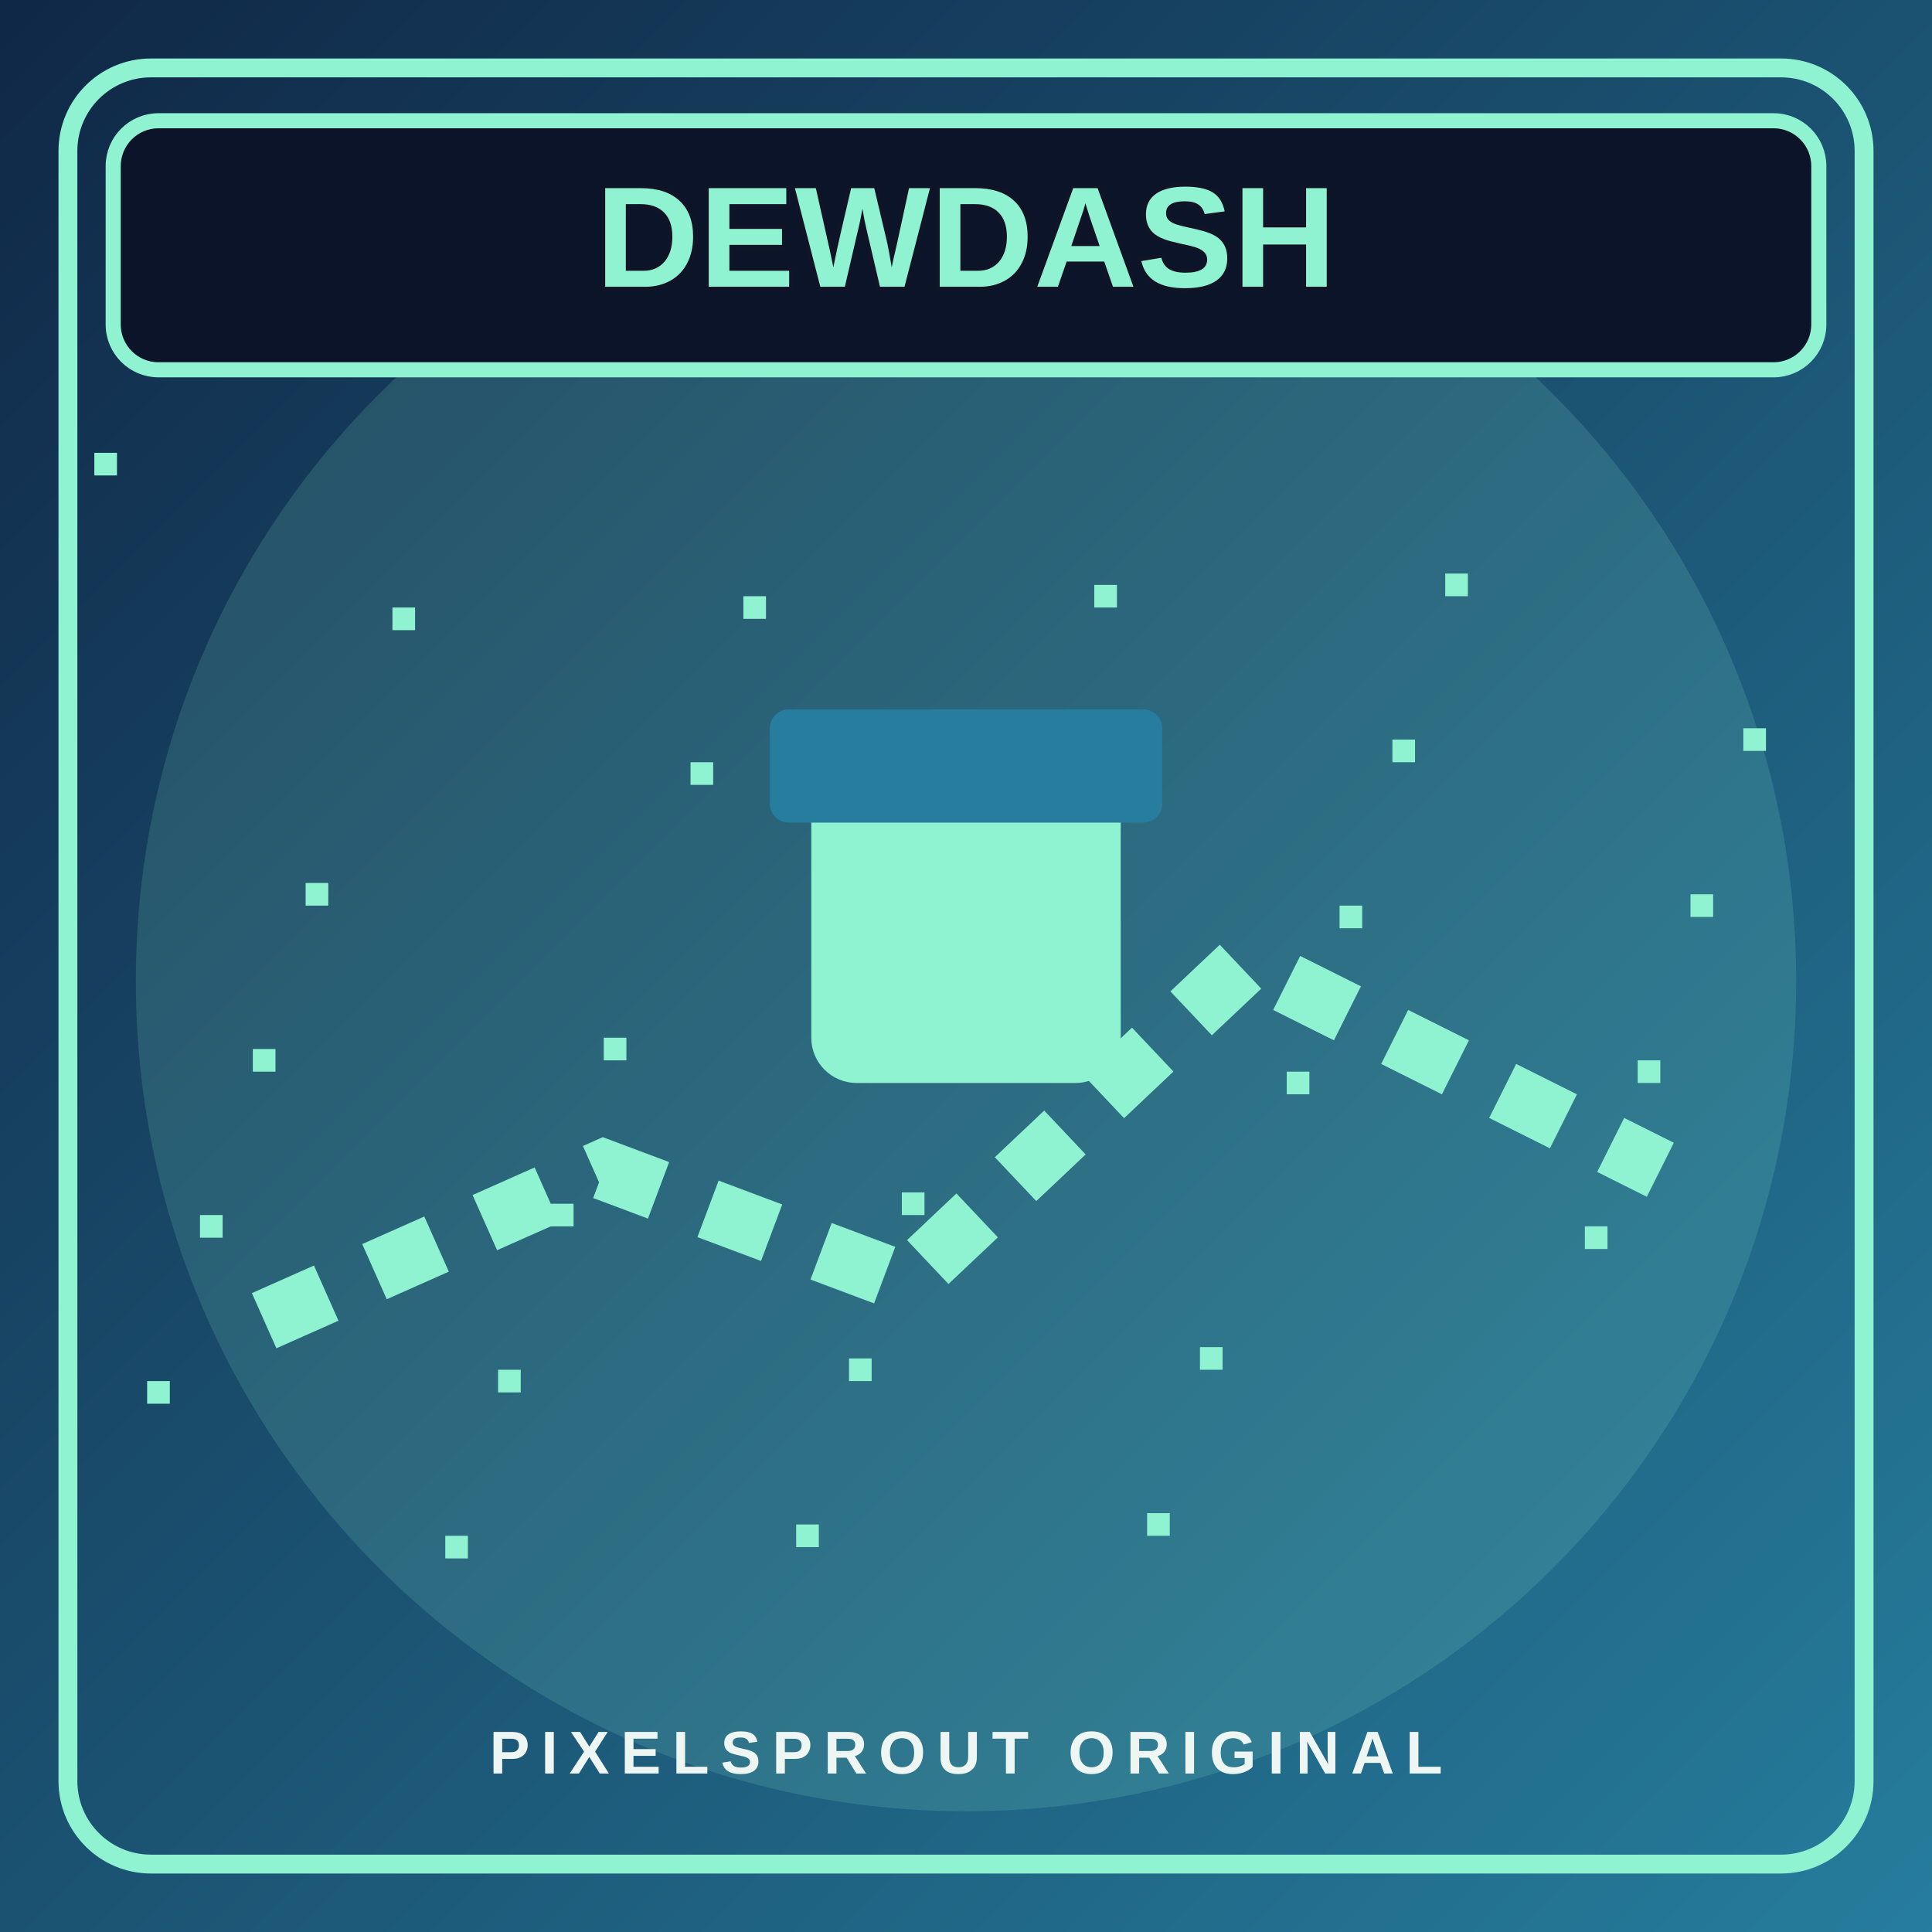
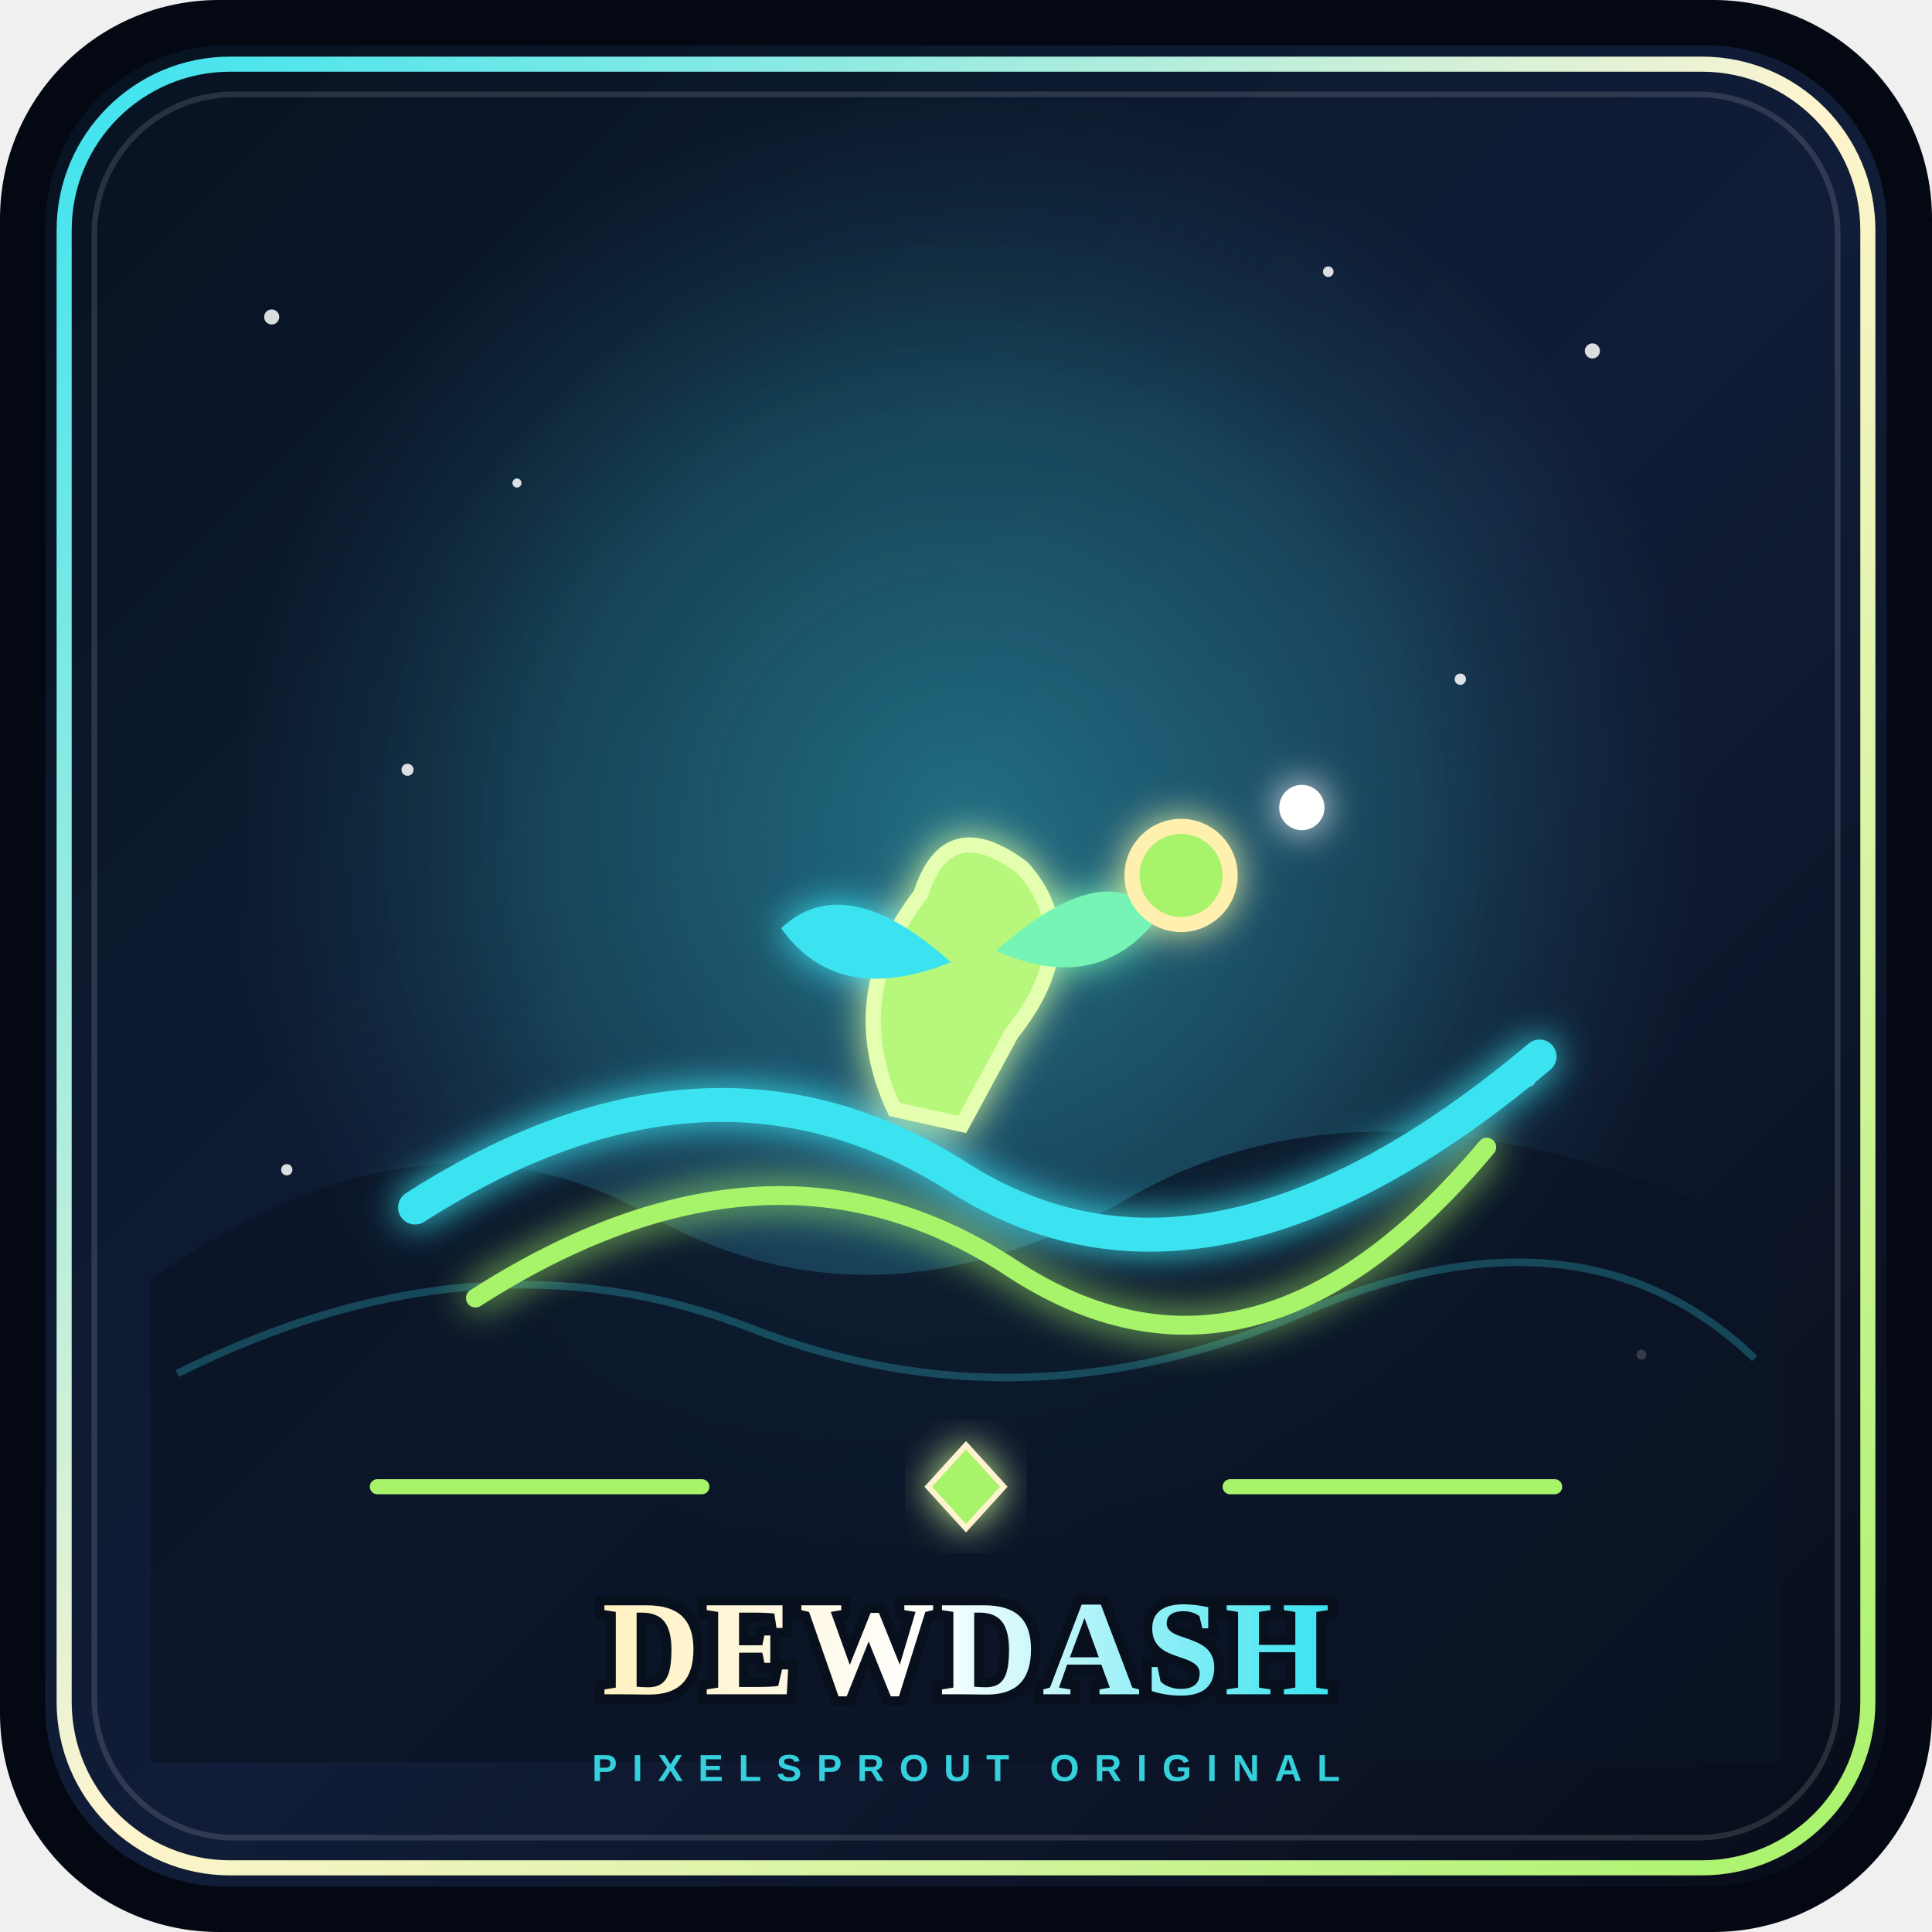
- <svg xmlns="http://www.w3.org/2000/svg" width="320" height="320" viewBox="0 0 512 512">
+ <svg xmlns="http://www.w3.org/2000/svg" width="512" height="512" viewBox="0 0 512 512" role="img" aria-labelledby="logoTitle logoDesc">
  <defs>
-     <linearGradient id="b" x2="1" y2="1">
-       <stop stop-color="#102746" />
-       <stop offset="1" stop-color="#267d9d" />
+     <linearGradient id="bg" x1="0" y1="0" x2="1" y2="1">
+       <stop offset="0" stop-color="#071321" />
+       <stop offset=".52" stop-color="#111D38" />
+       <stop offset="1" stop-color="#080D1A" />
+     </linearGradient>
+     <radialGradient id="halo">
+       <stop offset="0" stop-color="#3BE3F0" stop-opacity=".38" />
+       <stop offset="1" stop-color="#3BE3F0" stop-opacity="0" />
+     </radialGradient>
+     <linearGradient id="rim" x1="0" y1="0" x2="1" y2="1">
+       <stop offset="0" stop-color="#3BE3F0" />
+       <stop offset=".5" stop-color="#FFF4CF" />
+       <stop offset="1" stop-color="#A7F36A" />
+     </linearGradient>
+     <filter id="glow" x="-30%" y="-30%" width="160%" height="160%">
+       <feGaussianBlur stdDeviation="5" result="blur" />
+       <feMerge>
+         <feMergeNode in="blur" />
+         <feMergeNode in="SourceGraphic" />
+       </feMerge>
+     </filter>
+     <filter id="soft">
+       <feGaussianBlur stdDeviation="14" />
+     </filter>
+     <linearGradient id="titleGrad" x1="0" y1="0" x2="1" y2="0">
+       <stop offset="0" stop-color="#FFF1C0" />
+       <stop offset=".45" stop-color="#FFFFFF" />
+       <stop offset="1" stop-color="#3BE3F0" />
    </linearGradient>
  </defs>
-   <rect width="512" height="512" fill="url(#b)" />
-   <circle cx="256" cy="260" r="220" fill="#8ff3d1" opacity=".15" />
-   <rect x="25" y="120" width="6" height="6" fill="#8ff3d1" />
-   <rect x="104" y="161" width="6" height="6" fill="#8ff3d1" />
-   <rect x="183" y="202" width="6" height="6" fill="#8ff3d1" />
-   <rect x="262" y="243" width="6" height="6" fill="#8ff3d1" />
-   <rect x="341" y="284" width="6" height="6" fill="#8ff3d1" />
-   <rect x="420" y="325" width="6" height="6" fill="#8ff3d1" />
-   <rect x="39" y="366" width="6" height="6" fill="#8ff3d1" />
-   <rect x="118" y="407" width="6" height="6" fill="#8ff3d1" />
-   <rect x="197" y="158" width="6" height="6" fill="#8ff3d1" />
-   <rect x="276" y="199" width="6" height="6" fill="#8ff3d1" />
-   <rect x="355" y="240" width="6" height="6" fill="#8ff3d1" />
-   <rect x="434" y="281" width="6" height="6" fill="#8ff3d1" />
-   <rect x="53" y="322" width="6" height="6" fill="#8ff3d1" />
-   <rect x="132" y="363" width="6" height="6" fill="#8ff3d1" />
-   <rect x="211" y="404" width="6" height="6" fill="#8ff3d1" />
-   <rect x="290" y="155" width="6" height="6" fill="#8ff3d1" />
-   <rect x="369" y="196" width="6" height="6" fill="#8ff3d1" />
-   <rect x="448" y="237" width="6" height="6" fill="#8ff3d1" />
-   <rect x="67" y="278" width="6" height="6" fill="#8ff3d1" />
-   <rect x="146" y="319" width="6" height="6" fill="#8ff3d1" />
-   <rect x="225" y="360" width="6" height="6" fill="#8ff3d1" />
-   <rect x="304" y="401" width="6" height="6" fill="#8ff3d1" />
-   <rect x="383" y="152" width="6" height="6" fill="#8ff3d1" />
-   <rect x="462" y="193" width="6" height="6" fill="#8ff3d1" />
-   <rect x="81" y="234" width="6" height="6" fill="#8ff3d1" />
-   <rect x="160" y="275" width="6" height="6" fill="#8ff3d1" />
-   <rect x="239" y="316" width="6" height="6" fill="#8ff3d1" />
-   <rect x="318" y="357" width="6" height="6" fill="#8ff3d1" />
-   <path d="M70 350L160 310L240 340L330 255L440 310" fill="none" stroke="#8ff3d1" stroke-width="16" stroke-dasharray="18 14" />
-   <rect x="215" y="205" width="82" height="82" rx="12" fill="#8ff3d1" />
-   <rect x="204" y="188" width="104" height="30" rx="5" fill="#267d9d" />
-   <rect x="18" y="18" width="476" height="476" rx="22" fill="none" stroke="#8ff3d1" stroke-width="5" />
-   <rect x="30" y="32" width="452" height="66" rx="12" fill="#0b1429" stroke="#8ff3d1" stroke-width="4" />
-   <text x="256" y="76" font-family="Arial,sans-serif" font-size="38" font-weight="900" text-anchor="middle" fill="#8ff3d1" stroke="#101426" stroke-width="2" paint-order="stroke">DEWDASH</text>
-   <text x="256" y="470" font-family="Arial,sans-serif" font-size="16" font-weight="700" text-anchor="middle" fill="#edf6f2" letter-spacing="3">PIXELSPROUT ORIGINAL</text>
+   <rect width="512" height="512" rx="58" fill="#030813" />
+   <rect x="12" y="12" width="488" height="488" rx="48" fill="url(#bg)" />
+   <circle cx="256" cy="219" r="200" fill="url(#halo)" />
+   <circle cx="256" cy="219" r="132" fill="#3BE3F0" opacity=".055" filter="url(#soft)" />
+   <g>
+     <circle cx="72" cy="84" r="2" fill="#FFFFFF" opacity=".85" />
+     <circle cx="422" cy="93" r="2" fill="#FFFFFF" opacity=".85" />
+     <circle cx="387" cy="180" r="1.5" fill="#FFFFFF" opacity=".85" />
+     <circle cx="108" cy="204" r="1.6" fill="#FFFFFF" opacity=".85" />
+     <circle cx="405" cy="286" r="2" fill="#FFFFFF" opacity=".85" />
+     <circle cx="76" cy="310" r="1.5" fill="#FFFFFF" opacity=".85" />
+     <circle cx="435" cy="359" r="1.3" fill="#FFFFFF" opacity=".85" />
+     <circle cx="137" cy="128" r="1.2" fill="#FFFFFF" opacity=".85" />
+     <circle cx="352" cy="72" r="1.4" fill="#FFFFFF" opacity=".85" />
+   </g>
+   <path d="M40 339Q112 288 172 322T300 317T472 328V467H40Z" fill="#0A1425" opacity=".8" />
+   <path d="M47 364Q127 324 199 352T345 348T465 360" fill="none" stroke="#3BE3F0" stroke-opacity=".25" stroke-width="2" />
+   <rect x="17" y="17" width="478" height="478" rx="44" fill="none" stroke="url(#rim)" stroke-width="4" />
+   <rect x="25" y="25" width="462" height="462" rx="37" fill="none" stroke="#FFFFFF" stroke-opacity=".13" stroke-width="1.5" />
+   <g>
+     <g filter="url(#glow)">
+       <path d="M110 320Q188 270 254 312T408 280" fill="none" stroke="#3BE3F0" stroke-width="9" stroke-linecap="round" />
+       <path d="M126 344Q204 294 268 336T394 304" fill="none" stroke="#A7F36A" stroke-width="5" stroke-linecap="round" />
+       <path d="M237 294Q223 264 244 237Q251 215 271 230Q288 249 268 274L255 298Z" fill="#B6F77B" stroke="#E5FFB0" stroke-width="4" />
+       <path d="M252 255Q224 230 207 246Q222 267 252 255Z" fill="#3BE3F0" />
+       <path d="M264 252Q293 226 307 243Q291 264 264 252Z" fill="#75F4B6" />
+       <circle cx="313" cy="232" r="13" fill="#A7F36A" stroke="#FFF0B0" stroke-width="4" />
+       <circle cx="345" cy="214" r="6" fill="#FFFFFF" />
+     </g>
+   </g>
+   <path d="M72 394H440" stroke="url(#rim)" stroke-width="2" opacity=".9" />
+   <path d="M100 394H186M326 394H412" stroke="#A7F36A" stroke-width="4" stroke-linecap="round" />
+   <path d="M256 383 266 394 256 405 246 394Z" fill="#A7F36A" stroke="#FFF3CF" stroke-width="1.5" filter="url(#glow)" />
+   <text x="256" y="449" text-anchor="middle" font-family="Georgia, 'Times New Roman', serif" font-size="36" font-weight="bold" letter-spacing="1.15" textLength="430" lengthAdjust="spacingAndGlyphs" fill="url(#titleGrad)" stroke="#07101C" stroke-width="5" paint-order="stroke">DEWDASH</text>
+   <text x="256" y="472" text-anchor="middle" font-family="Arial, sans-serif" font-size="10" font-weight="700" letter-spacing="4" fill="#3BE3F0" opacity=".9">PIXELSPROUT ORIGINAL</text>
</svg>
